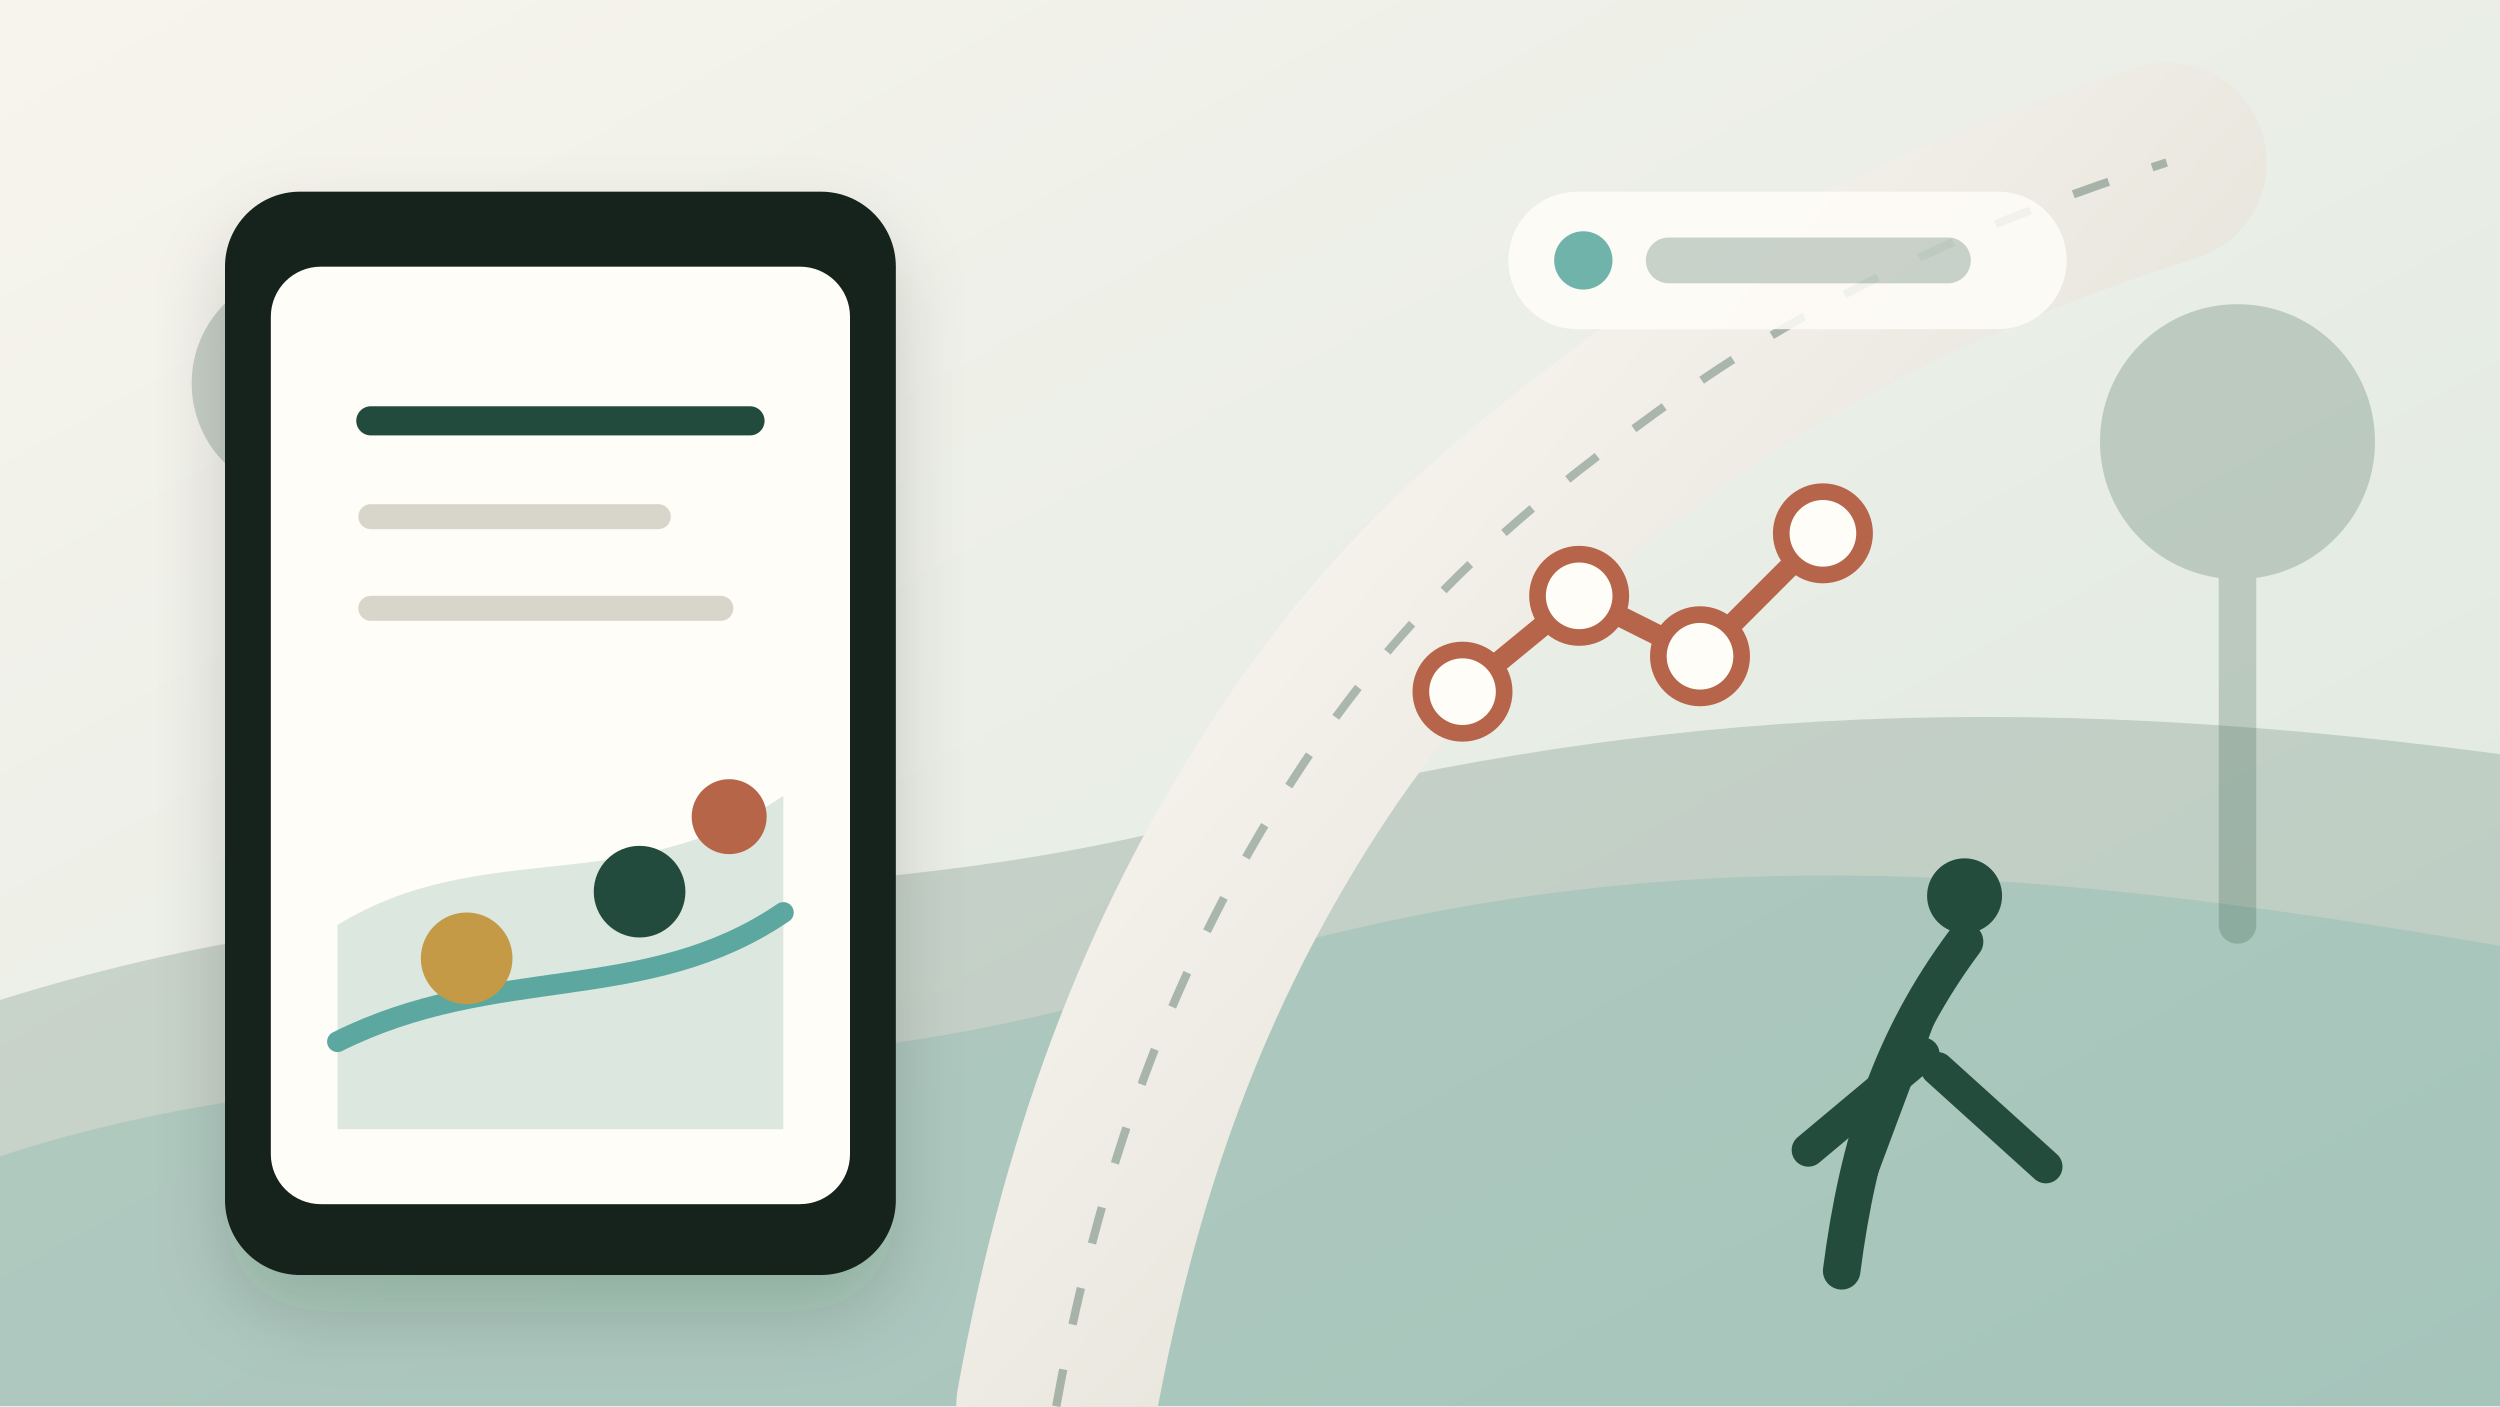
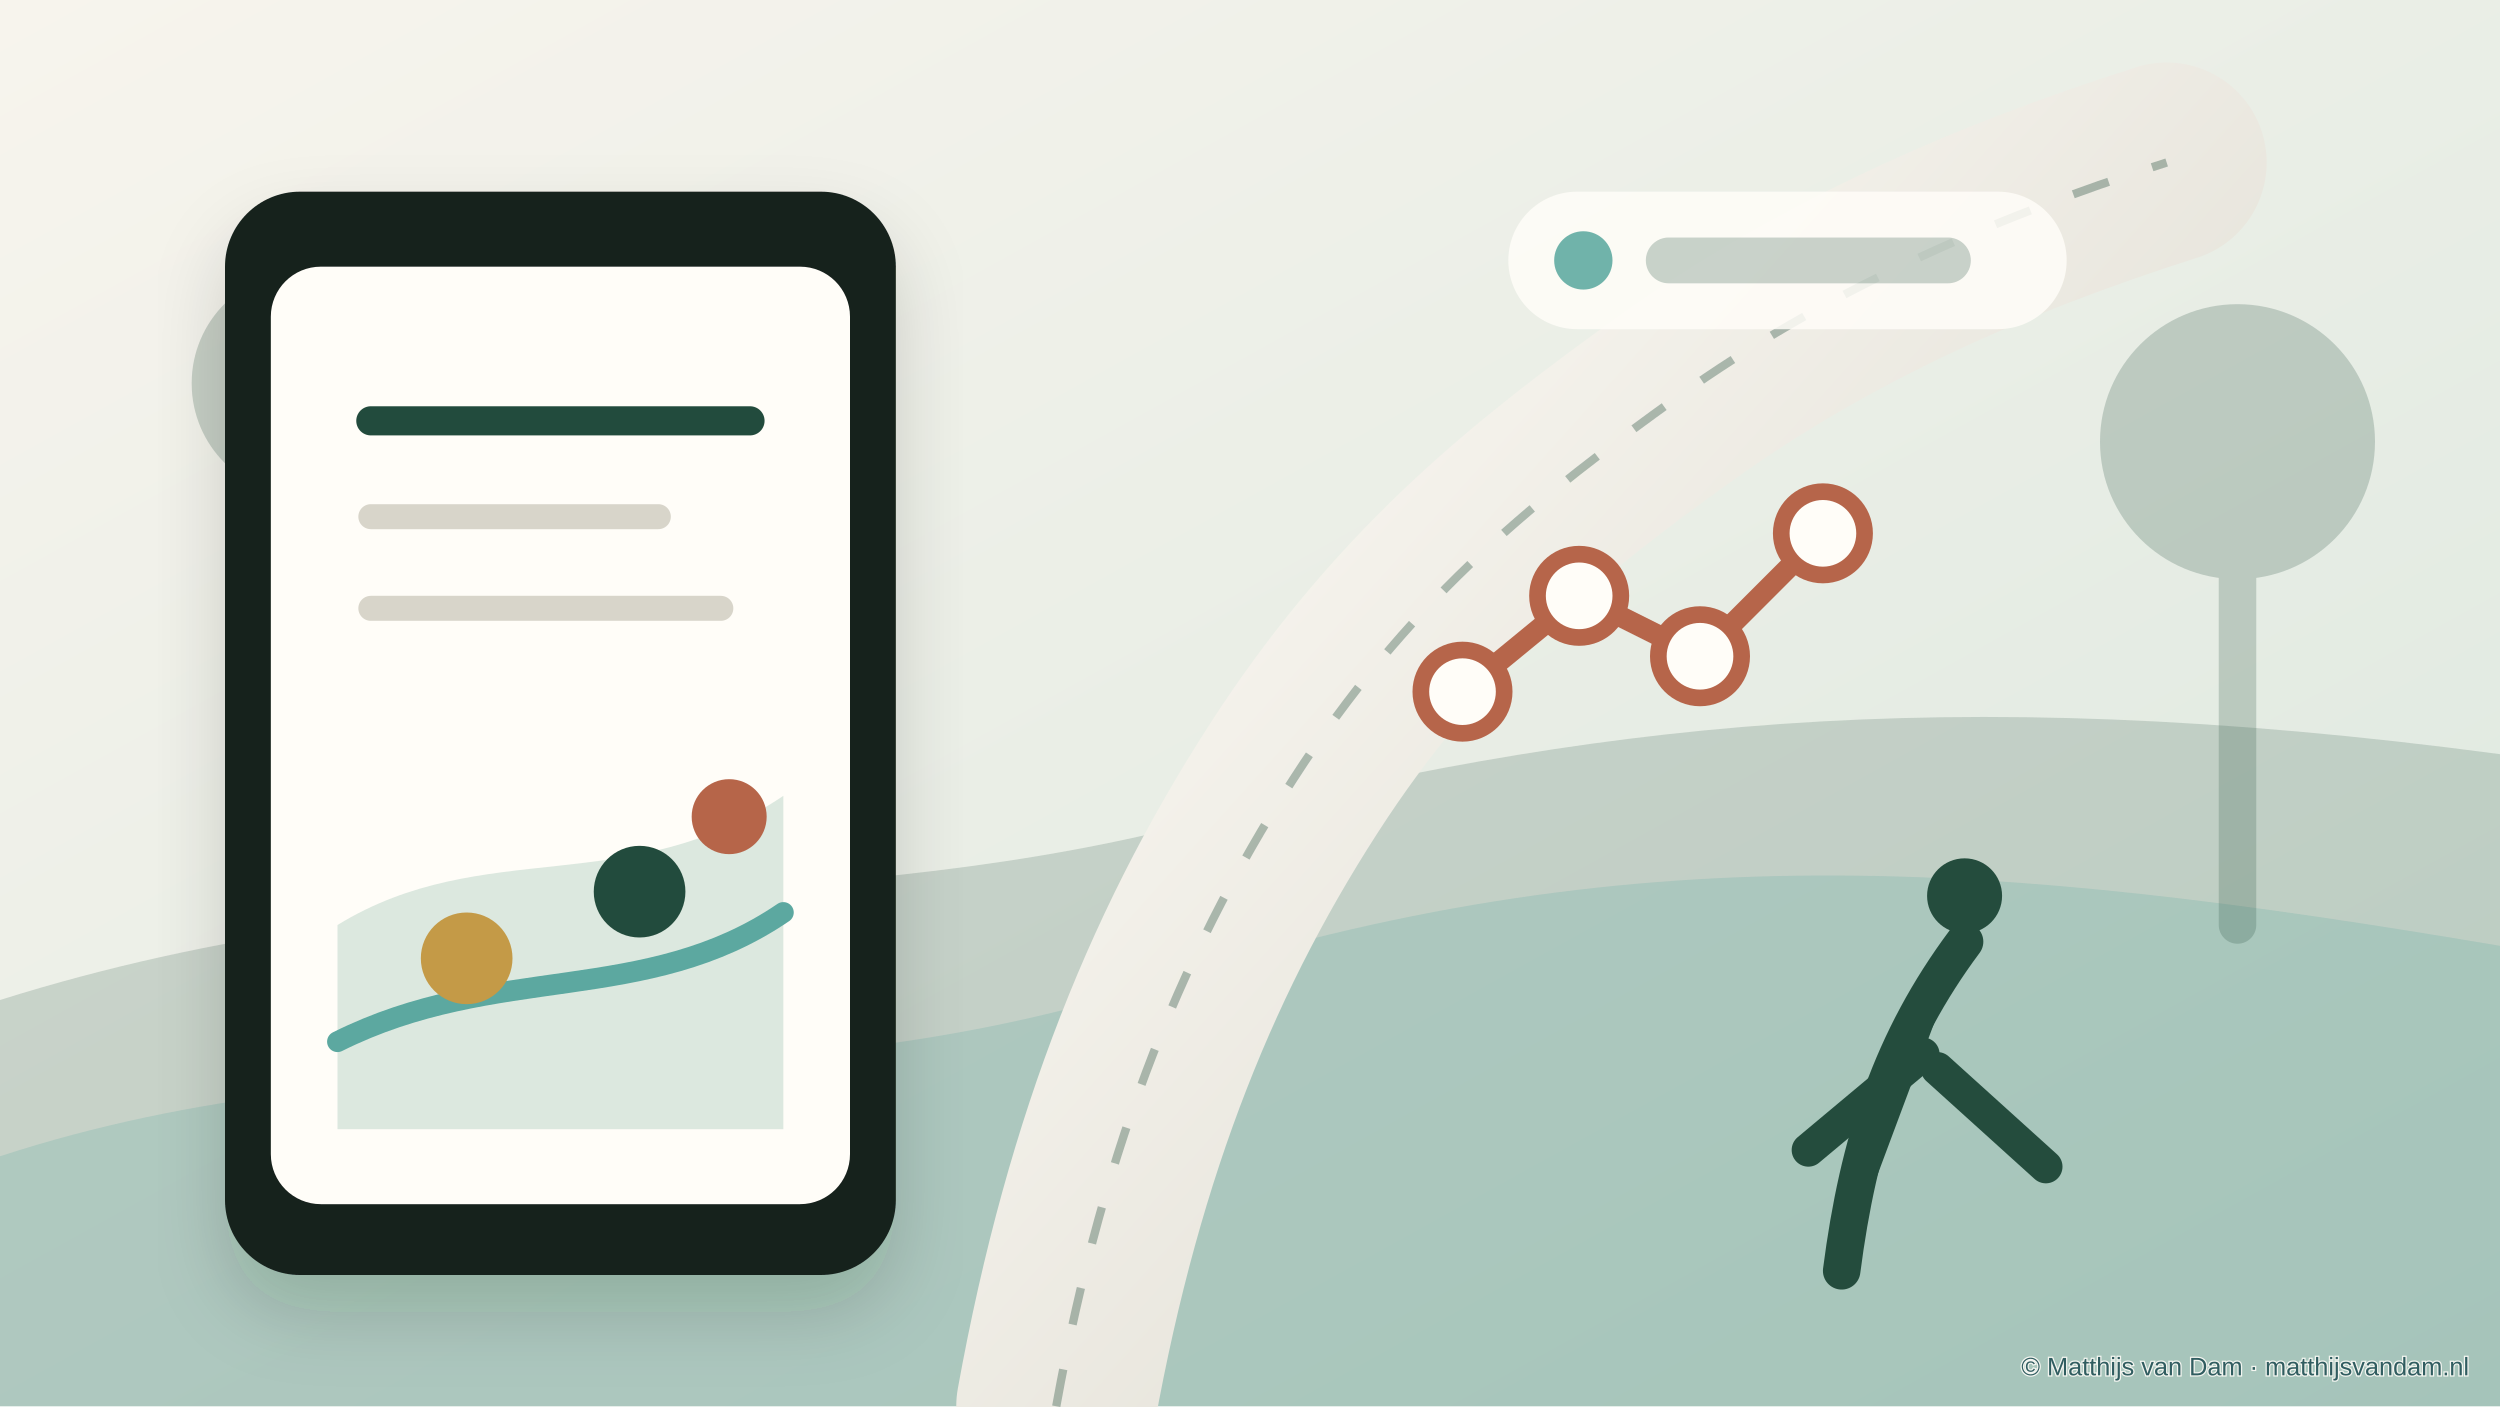
<svg xmlns="http://www.w3.org/2000/svg" viewBox="0 0 1200 675" role="img" aria-labelledby="title desc">
  <defs>
    <linearGradient id="sky" x1="0" x2="1" y1="0" y2="1">
      <stop offset="0" stop-color="#f7f4ed" />
      <stop offset="1" stop-color="#dce8df" />
    </linearGradient>
    <linearGradient id="path" x1="0" x2="1" y1="0" y2="1">
      <stop offset="0" stop-color="#fffdf8" />
      <stop offset="1" stop-color="#d8d5ca" />
    </linearGradient>
    <filter id="shadow" x="-10%" y="-10%" width="120%" height="125%">
      <feDropShadow dx="0" dy="18" stdDeviation="18" flood-color="#17201c" flood-opacity="0.16" />
    </filter>
  </defs>
  <rect width="1200" height="675" fill="url(#sky)" />
  <path d="M0 480 C210 414 380 444 570 396 C760 348 930 326 1200 362 L1200 675 L0 675 Z" fill="#244c3d" opacity="0.18" />
  <path d="M0 555 C190 493 360 535 555 472 C782 399 958 413 1200 454 L1200 675 L0 675 Z" fill="#5ba8a0" opacity="0.22" />
  <path d="M507 675 C530 548 569 452 626 366 C680 285 739 238 806 190 C875 141 952 106 1040 78" fill="none" stroke="url(#path)" stroke-width="96" stroke-linecap="round" />
  <path d="M507 675 C530 548 569 452 626 366 C680 285 739 238 806 190 C875 141 952 106 1040 78" fill="none" stroke="#244c3d" stroke-width="4" stroke-dasharray="18 22" opacity="0.35" />
  <g fill="#244c3d" opacity="0.22">
    <circle cx="146" cy="184" r="54" />
    <rect x="138" y="228" width="16" height="188" rx="8" />
    <circle cx="1074" cy="212" r="66" />
    <rect x="1065" y="265" width="18" height="188" rx="9" />
    <circle cx="244" cy="338" r="38" />
    <rect x="238" y="371" width="12" height="106" rx="6" />
  </g>
  <g filter="url(#shadow)">
    <rect x="108" y="92" width="322" height="520" rx="36" fill="#17201c" />
    <rect x="130" y="128" width="278" height="450" rx="24" fill="#fffdf8" />
    <path d="M162 444 C232 401 302 432 376 382 L376 542 L162 542 Z" fill="#dce8df" />
    <path d="M162 500 C238 462 310 483 376 438" fill="none" stroke="#5ba8a0" stroke-width="10" stroke-linecap="round" />
    <circle cx="224" cy="460" r="22" fill="#c49a46" />
    <circle cx="307" cy="428" r="22" fill="#244c3d" />
    <circle cx="350" cy="392" r="18" fill="#b6654a" />
    <path d="M178 202 H360" stroke="#244c3d" stroke-width="14" stroke-linecap="round" />
    <path d="M178 248 H316" stroke="#d8d5ca" stroke-width="12" stroke-linecap="round" />
    <path d="M178 292 H346" stroke="#d8d5ca" stroke-width="12" stroke-linecap="round" />
  </g>
  <g fill="none" stroke-linecap="round" stroke-linejoin="round">
    <path d="M702 332 L758 286 L816 315 L875 256" stroke="#b6654a" stroke-width="10" />
    <circle cx="702" cy="332" r="20" fill="#fffdf8" stroke="#b6654a" stroke-width="8" />
    <circle cx="758" cy="286" r="20" fill="#fffdf8" stroke="#b6654a" stroke-width="8" />
    <circle cx="816" cy="315" r="20" fill="#fffdf8" stroke="#b6654a" stroke-width="8" />
    <circle cx="875" cy="256" r="20" fill="#fffdf8" stroke="#b6654a" stroke-width="8" />
  </g>
  <g fill="#244c3d">
    <circle cx="943" cy="430" r="18" />
    <path d="M943 452 C908 499 892 548 884 610" stroke="#244c3d" stroke-width="18" stroke-linecap="round" />
    <path d="M923 506 L868 552" stroke="#244c3d" stroke-width="16" stroke-linecap="round" />
    <path d="M930 513 L982 560" stroke="#244c3d" stroke-width="16" stroke-linecap="round" />
  </g>
  <g fill="#fffdf8" opacity="0.85">
    <rect x="724" y="92" width="268" height="66" rx="33" />
    <circle cx="760" cy="125" r="14" fill="#5ba8a0" />
    <rect x="790" y="114" width="156" height="22" rx="11" fill="#244c3d" opacity="0.28" />
  </g>
+   <g id="mvd-copyright-v2" aria-hidden="true" pointer-events="none">
+     <text x="1185.15" y="660.15" text-anchor="end" font-family="Arial, Helvetica, sans-serif" font-size="12.15" fill="#12454a" fill-opacity="0.86" stroke="#fffdf8" stroke-opacity="0.86" stroke-width="1.21" paint-order="stroke">© Matthijs van Dam · matthijsvandam.nl</text>
+   </g>
</svg>
